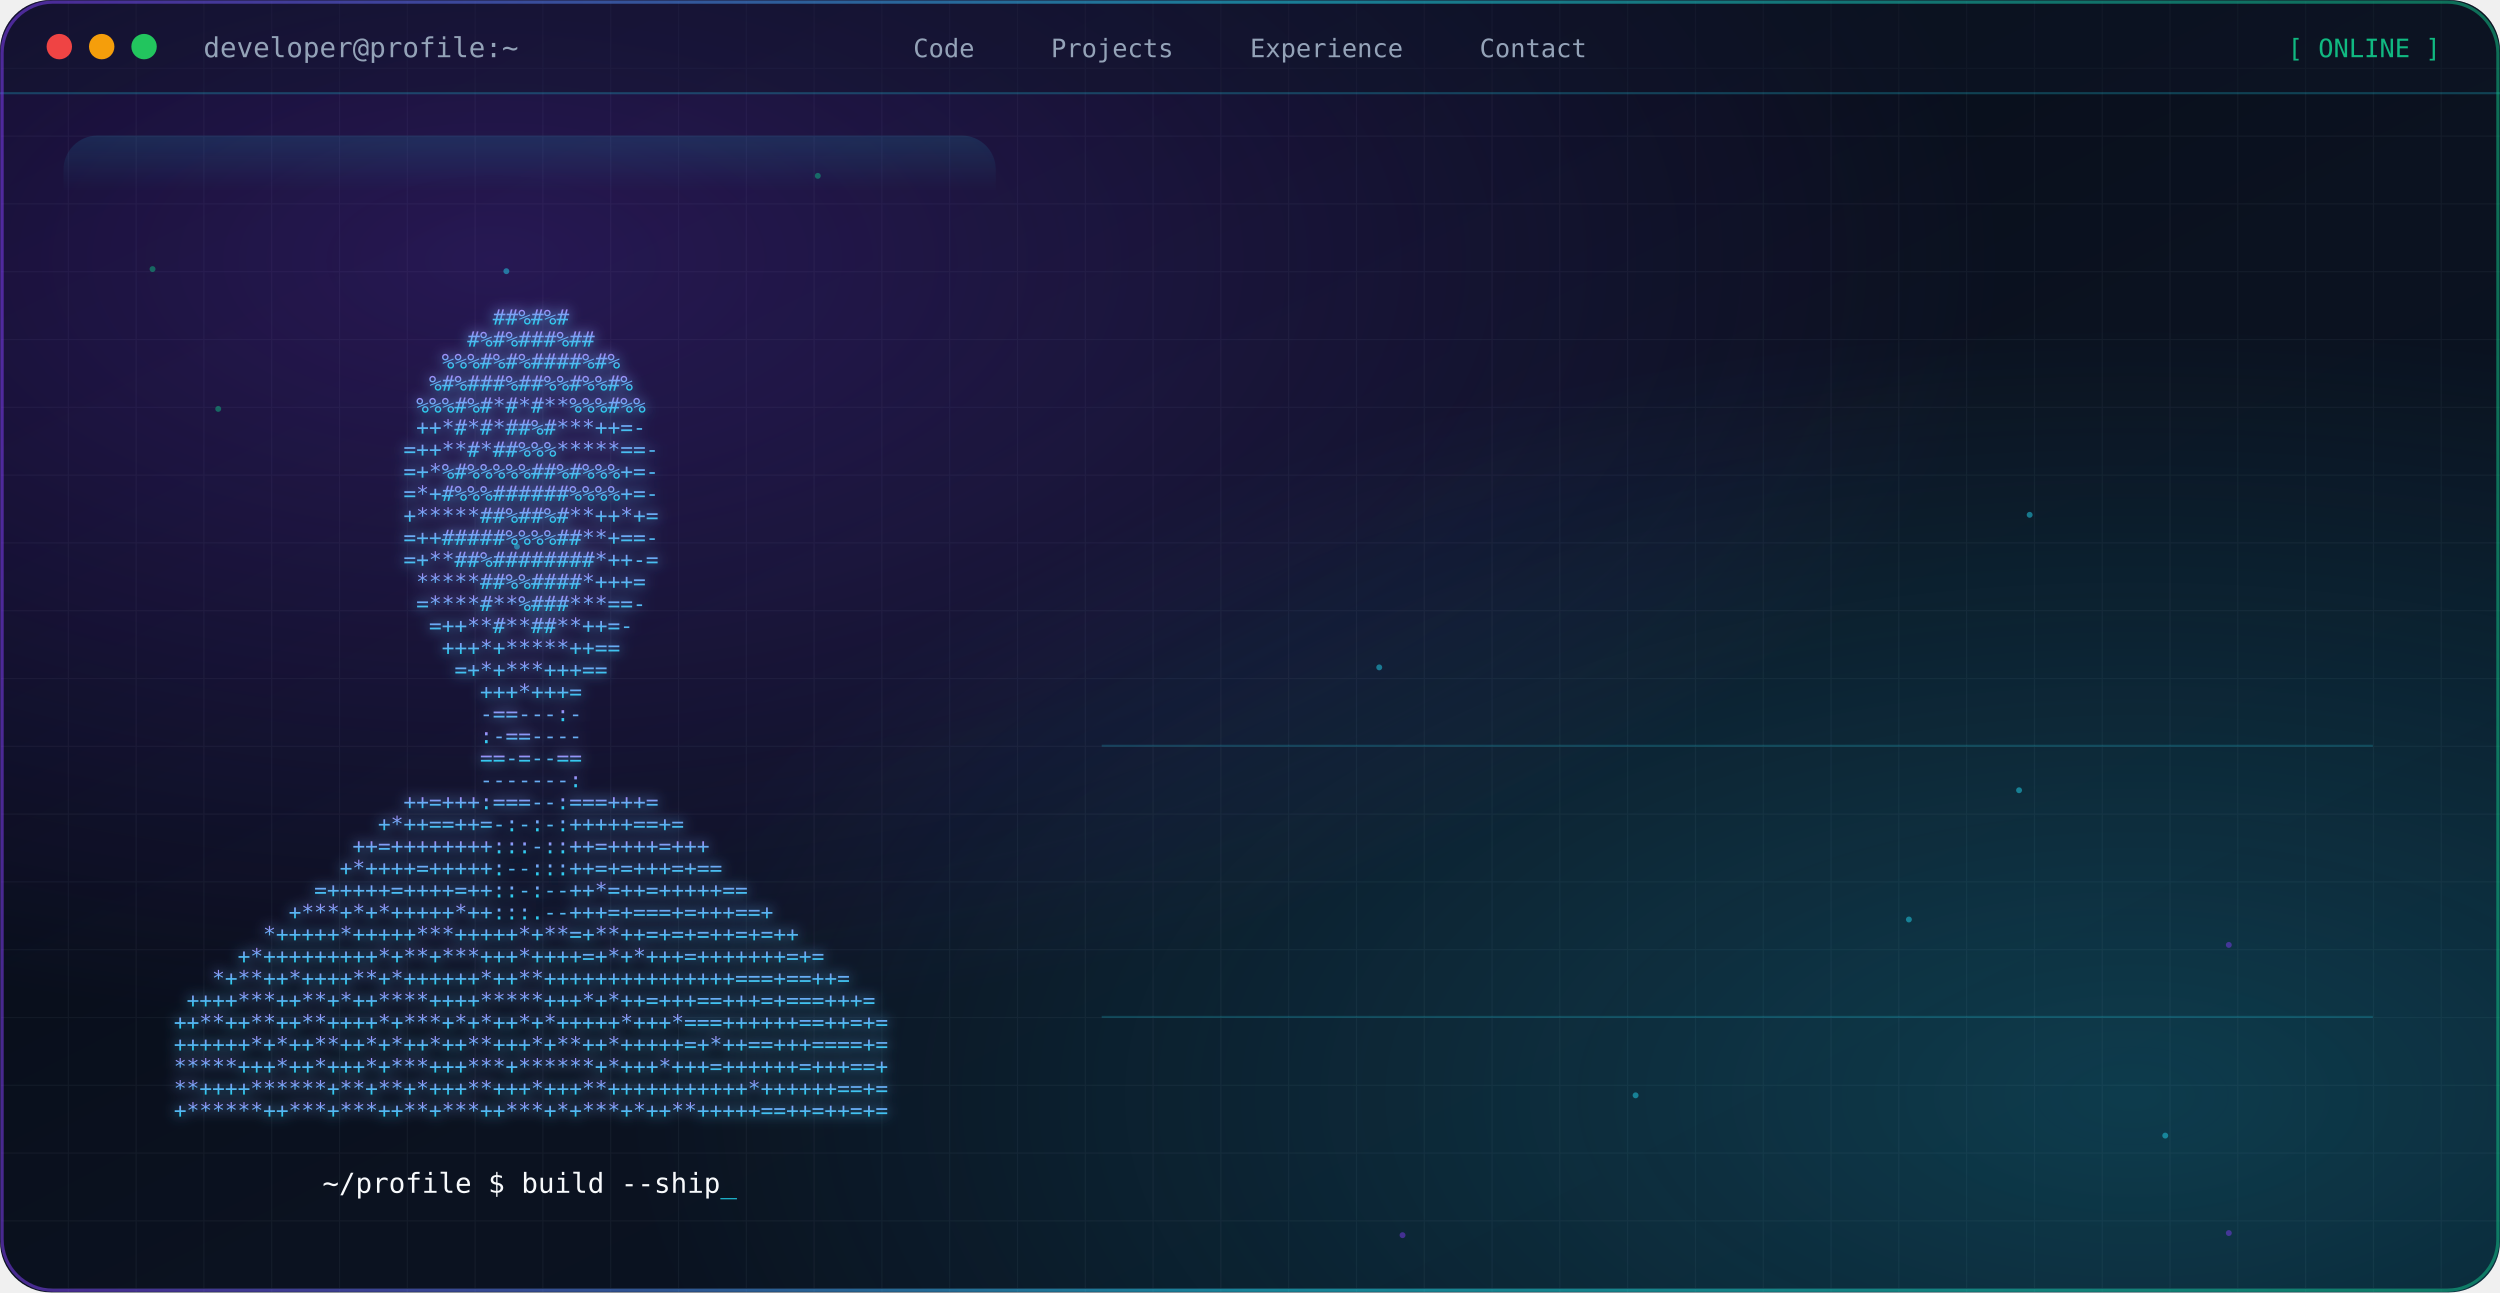
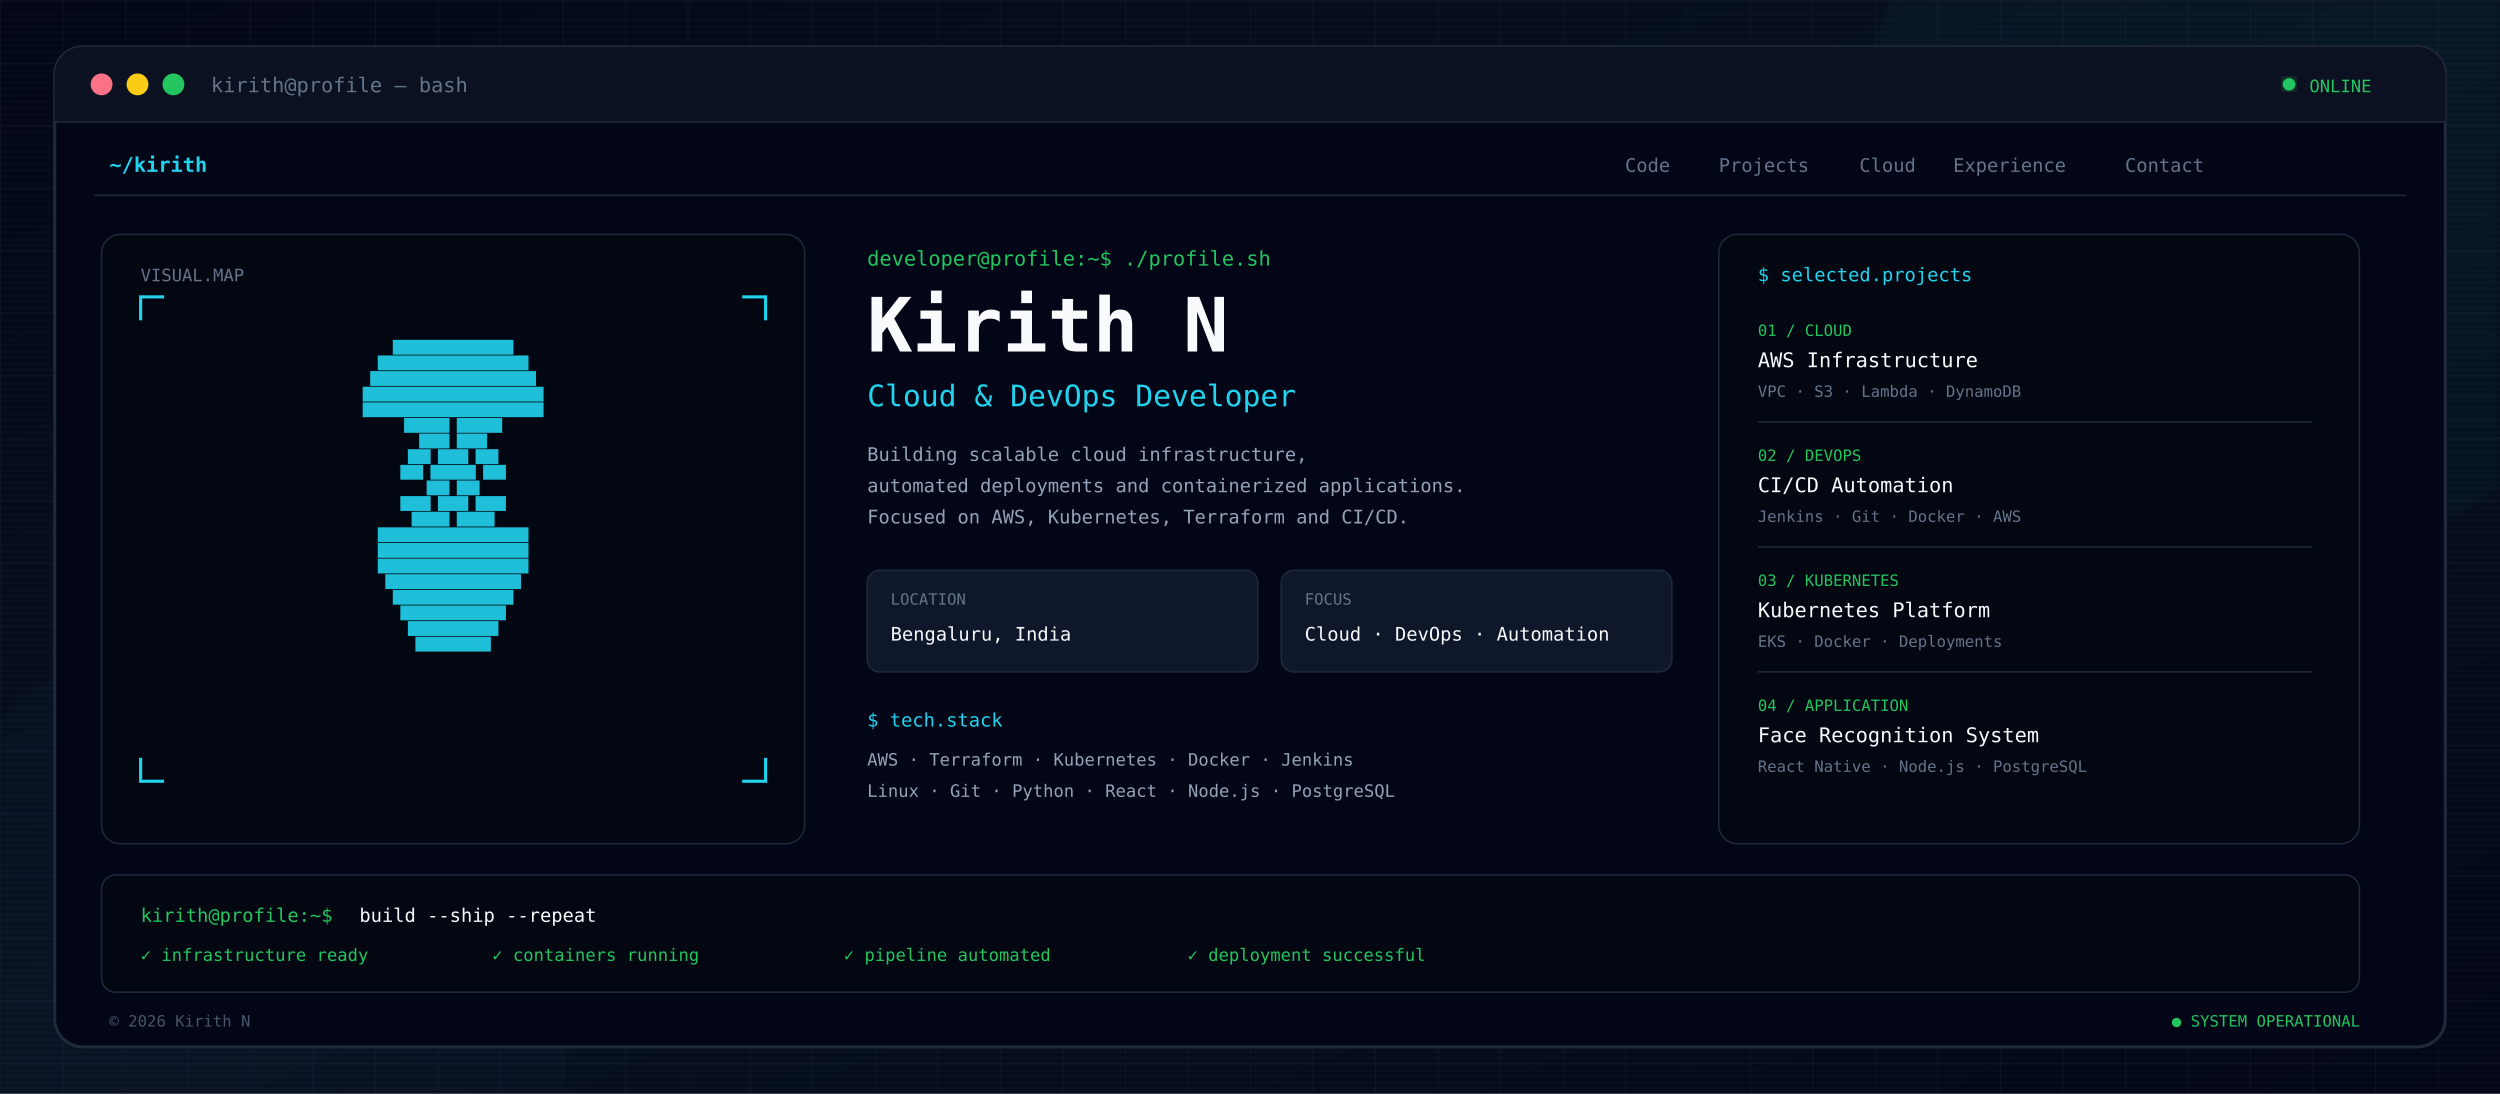
- <svg xmlns="http://www.w3.org/2000/svg" width="1180" height="610" viewBox="0 0 1180 610" role="img" aria-label="Professional developer profile banner. Placeholder identity: Your Name, Your Role. Terminal-style layout with an ASCII portrait, system information, technology stack, selected projects and links.">
-   <style>text{font-family:ui-monospace,SFMono-Regular,Menlo,Monaco,Consolas,monospace}.m{fill:#94A3B8}.t{fill:#F8FAFC}.c{fill:#22D3EE}</style>
+ <svg xmlns="http://www.w3.org/2000/svg" width="1600" height="700" viewBox="0 0 1600 700">
  <defs>
    <linearGradient id="bg" x1="0" y1="0" x2="1" y2="1">
-       <stop offset="0" stop-color="#030712" />
-       <stop offset=".55" stop-color="#0B1220" />
-       <stop offset="1" stop-color="#07111F" />
+       <stop offset="0%" stop-color="#020617" />
+       <stop offset="50%" stop-color="#07111f" />
+       <stop offset="100%" stop-color="#020617" />
    </linearGradient>
-     <radialGradient id="r1" cx=".2" cy=".2" r=".6">
-       <stop offset="0" stop-color="#7C3AED" stop-opacity=".28" />
-       <stop offset="1" stop-color="#7C3AED" stop-opacity="0" />
-       <animate attributeName="cx" values=".2;.35;.2" dur="14s" repeatCount="indefinite" />
-     </radialGradient>
-     <radialGradient id="r2" cx=".85" cy=".85" r=".6">
-       <stop offset="0" stop-color="#22D3EE" stop-opacity=".22" />
-       <stop offset="1" stop-color="#22D3EE" stop-opacity="0" />
-       <animate attributeName="cx" values=".85;.7;.85" dur="16s" repeatCount="indefinite" />
-     </radialGradient>
-     <linearGradient id="bd" x1="0" y1="0" x2="1" y2="0">
-       <stop offset="0" stop-color="#7C3AED" />
-       <stop offset=".5" stop-color="#22D3EE" />
-       <stop offset="1" stop-color="#10B981" />
-       <animate attributeName="x1" values="0;.6;0" dur="8s" repeatCount="indefinite" />
-       <animate attributeName="x2" values="1;1.6;1" dur="8s" repeatCount="indefinite" />
-     </linearGradient>
-     <linearGradient id="asc" x1="0" y1="0" x2="0" y2="1">
-       <stop offset="0" stop-color="#A78BFA" />
-       <stop offset="1" stop-color="#22D3EE" />
-     </linearGradient>
-     <linearGradient id="sc" x1="0" y1="0" x2="0" y2="1">
-       <stop offset="0" stop-color="#22D3EE" stop-opacity="0" />
-       <stop offset=".5" stop-color="#22D3EE" stop-opacity=".22" />
-       <stop offset="1" stop-color="#22D3EE" stop-opacity="0" />
-     </linearGradient>
-     <pattern id="grid" width="32" height="32" patternUnits="userSpaceOnUse">
-       <path d="M32 0H0V32" fill="none" stroke="#94A3B8" stroke-opacity=".07" />
-     </pattern>
-     <filter id="gl" x="-20%" y="-20%" width="140%" height="140%">
-       <feGaussianBlur stdDeviation="3" result="b" />
+     <filter id="glow">
+       <feGaussianBlur stdDeviation="4" result="blur" />
      <feMerge>
-         <feMergeNode in="b" />
+         <feMergeNode in="blur" />
        <feMergeNode in="SourceGraphic" />
      </feMerge>
    </filter>
-     <filter id="sh" x="-5%" y="-5%" width="110%" height="115%">
-       <feDropShadow dx="0" dy="6" stdDeviation="10" flood-color="#0F172A" flood-opacity=".10" />
+     <filter id="softGlow">
+       <feGaussianBlur stdDeviation="2" />
    </filter>
-     <clipPath id="frame">
-       <rect width="1180" height="610" rx="24" />
-     </clipPath>
-     <clipPath id="lc">
-       <rect x="30" y="64" width="440" height="516" rx="16" />
-     </clipPath>
-     <clipPath id="role">
-       <rect x="674" y="228" width="0" height="24">
-         <animate attributeName="width" calcMode="discrete" values="0;9;18;27;36;45;54;63;72;81;90;99;108;117;126;135;144;153;162;171;180;189;198;207;216;225;234" dur="2.6s" begin="1.6s" fill="freeze" />
-       </rect>
-     </clipPath>
+     <pattern id="grid" width="40" height="40" patternUnits="userSpaceOnUse">
+       <path d="M 40 0 L 0 0 0 40" fill="none" stroke="#1e293b" stroke-width="1" opacity="0.35" />
+     </pattern>
+     <pattern id="scanlines" width="4" height="4" patternUnits="userSpaceOnUse">
+       <rect width="4" height="2" fill="#ffffff" opacity="0.015" />
+     </pattern>
  </defs>
-   <g clip-path="url(#frame)">
-     <rect width="1180" height="610" fill="url(#bg)" />
-     <rect width="1180" height="610" fill="url(#grid)" />
-     <rect width="1180" height="610" fill="url(#r1)" />
-     <rect width="1180" height="610" fill="url(#r2)" />
-     <circle cx="953" cy="373" r="1.4" fill="#22D3EE" opacity=".5">
-       <animate attributeName="cy" values="373;355;373" dur="13s" repeatCount="indefinite" />
-       <animate attributeName="opacity" values=".15;.6;.15" dur="13s" repeatCount="indefinite" />
-     </circle>
-     <circle cx="651" cy="315" r="1.4" fill="#22D3EE" opacity=".5">
-       <animate attributeName="cy" values="315;297;315" dur="11s" repeatCount="indefinite" />
-       <animate attributeName="opacity" values=".15;.6;.15" dur="11s" repeatCount="indefinite" />
-     </circle>
-     <circle cx="772" cy="517" r="1.4" fill="#22D3EE" opacity=".5">
-       <animate attributeName="cy" values="517;499;517" dur="13s" repeatCount="indefinite" />
-       <animate attributeName="opacity" values=".15;.6;.15" dur="13s" repeatCount="indefinite" />
-     </circle>
-     <circle cx="386" cy="83" r="1.4" fill="#10B981" opacity=".5">
-       <animate attributeName="cy" values="83;65;83" dur="9s" repeatCount="indefinite" />
-       <animate attributeName="opacity" values=".15;.6;.15" dur="9s" repeatCount="indefinite" />
-     </circle>
-     <circle cx="1022" cy="536" r="1.4" fill="#22D3EE" opacity=".5">
-       <animate attributeName="cy" values="536;518;536" dur="9s" repeatCount="indefinite" />
-       <animate attributeName="opacity" values=".15;.6;.15" dur="9s" repeatCount="indefinite" />
-     </circle>
-     <circle cx="958" cy="243" r="1.4" fill="#22D3EE" opacity=".5">
-       <animate attributeName="cy" values="243;225;243" dur="11s" repeatCount="indefinite" />
-       <animate attributeName="opacity" values=".15;.6;.15" dur="11s" repeatCount="indefinite" />
-     </circle>
-     <circle cx="239" cy="128" r="1.4" fill="#22D3EE" opacity=".5">
-       <animate attributeName="cy" values="128;110;128" dur="9s" repeatCount="indefinite" />
-       <animate attributeName="opacity" values=".15;.6;.15" dur="9s" repeatCount="indefinite" />
-     </circle>
-     <circle cx="901" cy="434" r="1.4" fill="#22D3EE" opacity=".5">
-       <animate attributeName="cy" values="434;416;434" dur="9s" repeatCount="indefinite" />
-       <animate attributeName="opacity" values=".15;.6;.15" dur="9s" repeatCount="indefinite" />
-     </circle>
-     <circle cx="1052" cy="582" r="1.4" fill="#7C3AED" opacity=".5">
-       <animate attributeName="cy" values="582;564;582" dur="13s" repeatCount="indefinite" />
-       <animate attributeName="opacity" values=".15;.6;.15" dur="13s" repeatCount="indefinite" />
-     </circle>
-     <circle cx="103" cy="193" r="1.4" fill="#10B981" opacity=".5">
-       <animate attributeName="cy" values="193;175;193" dur="9s" repeatCount="indefinite" />
-       <animate attributeName="opacity" values=".15;.6;.15" dur="9s" repeatCount="indefinite" />
-     </circle>
-     <circle cx="662" cy="583" r="1.4" fill="#7C3AED" opacity=".5">
-       <animate attributeName="cy" values="583;565;583" dur="9s" repeatCount="indefinite" />
-       <animate attributeName="opacity" values=".15;.6;.15" dur="9s" repeatCount="indefinite" />
-     </circle>
-     <circle cx="1052" cy="446" r="1.4" fill="#7C3AED" opacity=".5">
-       <animate attributeName="cy" values="446;428;446" dur="13s" repeatCount="indefinite" />
-       <animate attributeName="opacity" values=".15;.6;.15" dur="13s" repeatCount="indefinite" />
-     </circle>
-     <circle cx="72" cy="127" r="1.4" fill="#10B981" opacity=".5">
-       <animate attributeName="cy" values="127;109;127" dur="13s" repeatCount="indefinite" />
-       <animate attributeName="opacity" values=".15;.6;.15" dur="13s" repeatCount="indefinite" />
-     </circle>
-     <circle cx="244" cy="258" r="1.4" fill="#22D3EE" opacity=".5">
-       <animate attributeName="cy" values="258;240;258" dur="9s" repeatCount="indefinite" />
-       <animate attributeName="opacity" values=".15;.6;.15" dur="9s" repeatCount="indefinite" />
-     </circle>
-     <rect width="1180" height="44" fill="#0F172A" fill-opacity=".35" />
-     <line x1="0" x2="1180" y1="44" y2="44" stroke="#22D3EE" stroke-opacity=".25" />
-     <circle cx="28" cy="22" r="6" fill="#EF4444" />
-     <circle cx="48" cy="22" r="6" fill="#F59E0B" />
-     <circle cx="68" cy="22" r="6" fill="#22C55E" />
-     <text x="96" y="27" font-size="13" class="m">developer@profile:~</text>
-     <text x="590" y="27" font-size="12" text-anchor="middle" class="m" xml:space="preserve">Code     Projects     Experience     Contact</text>
-     <text x="1152" y="27" font-size="12" text-anchor="end" fill="#10B981">[ ONLINE ]</text>
-     <g opacity="0">
-       <animate attributeName="opacity" values="0;1" dur=".6s" begin="0.1s" fill="freeze" />
-       <rect x="30" y="64" width="440" height="516" rx="16" fill="#0F172A" fill-opacity=".35" stroke="url(#bd)" stroke-opacity=".45" stroke-width="1.2" filter="none" />
-       <text x="250" y="92" font-size="12" text-anchor="middle" letter-spacing="3" class="c">VISUAL.MAP</text>
-       <line x1="60" x2="440" y1="104" y2="104" stroke="#22D3EE" stroke-opacity=".2" />
-     </g>
-     <g clip-path="url(#lc)">
-       <g filter="url(#gl)">
-         <animateTransform attributeName="transform" type="translate" values="0 0;0 -3;0 0" dur="7s" repeatCount="indefinite" additive="sum" />
-         <text x="70" y="122.0" font-size="10" fill="url(#asc)" textLength="360" lengthAdjust="spacing" xml:space="preserve">
-           <animate attributeName="opacity" values="0;1" dur=".25s" begin="0.50s" fill="freeze" />
-         </text>
-         <text x="70" y="132.4" font-size="10" fill="url(#asc)" textLength="360" lengthAdjust="spacing" xml:space="preserve">
-           <animate attributeName="opacity" values="0;1" dur=".25s" begin="0.55s" fill="freeze" />
-         </text>
-         <text x="70" y="142.8" font-size="10" fill="url(#asc)" textLength="360" lengthAdjust="spacing" xml:space="preserve">
-           <animate attributeName="opacity" values="0;1" dur=".25s" begin="0.59s" fill="freeze" />
-         </text>
-         <text x="70" y="153.2" font-size="10" fill="url(#asc)" textLength="360" lengthAdjust="spacing" xml:space="preserve">                           ##%#%#                           <animate attributeName="opacity" values="0;1" dur=".25s" begin="0.64s" fill="freeze" />
-         </text>
-         <text x="70" y="163.6" font-size="10" fill="url(#asc)" textLength="360" lengthAdjust="spacing" xml:space="preserve">                         #%#%###%##                         <animate attributeName="opacity" values="0;1" dur=".25s" begin="0.68s" fill="freeze" />
-         </text>
-         <text x="70" y="174.0" font-size="10" fill="url(#asc)" textLength="360" lengthAdjust="spacing" xml:space="preserve">                       %%%#%#%####%#%                       <animate attributeName="opacity" values="0;1" dur=".25s" begin="0.72s" fill="freeze" />
-         </text>
-         <text x="70" y="184.4" font-size="10" fill="url(#asc)" textLength="360" lengthAdjust="spacing" xml:space="preserve">                      %#%###%##%%#%%#%                      <animate attributeName="opacity" values="0;1" dur=".25s" begin="0.77s" fill="freeze" />
-         </text>
-         <text x="70" y="194.8" font-size="10" fill="url(#asc)" textLength="360" lengthAdjust="spacing" xml:space="preserve">                     %%%#%#*#*#**%%%#%%                     <animate attributeName="opacity" values="0;1" dur=".25s" begin="0.81s" fill="freeze" />
-         </text>
-         <text x="70" y="205.2" font-size="10" fill="url(#asc)" textLength="360" lengthAdjust="spacing" xml:space="preserve">                     ++*#*#*##%#***++=-                     <animate attributeName="opacity" values="0;1" dur=".25s" begin="0.86s" fill="freeze" />
-         </text>
-         <text x="70" y="215.6" font-size="10" fill="url(#asc)" textLength="360" lengthAdjust="spacing" xml:space="preserve">                    =++**#*##%%%*****==-                    <animate attributeName="opacity" values="0;1" dur=".25s" begin="0.91s" fill="freeze" />
-         </text>
-         <text x="70" y="226.0" font-size="10" fill="url(#asc)" textLength="360" lengthAdjust="spacing" xml:space="preserve">                    =+*%#%%%%%##%#%%%+=-                    <animate attributeName="opacity" values="0;1" dur=".25s" begin="0.95s" fill="freeze" />
-         </text>
-         <text x="70" y="236.4" font-size="10" fill="url(#asc)" textLength="360" lengthAdjust="spacing" xml:space="preserve">                    =*+#%%%######%%%%+=-                    <animate attributeName="opacity" values="0;1" dur=".25s" begin="0.99s" fill="freeze" />
-         </text>
-         <text x="70" y="246.8" font-size="10" fill="url(#asc)" textLength="360" lengthAdjust="spacing" xml:space="preserve">                    +*****##%##%#**++*+=                    <animate attributeName="opacity" values="0;1" dur=".25s" begin="1.04s" fill="freeze" />
-         </text>
-         <text x="70" y="257.2" font-size="10" fill="url(#asc)" textLength="360" lengthAdjust="spacing" xml:space="preserve">                    =++#####%%%%##**+==-                    <animate attributeName="opacity" values="0;1" dur=".25s" begin="1.08s" fill="freeze" />
-         </text>
-         <text x="70" y="267.6" font-size="10" fill="url(#asc)" textLength="360" lengthAdjust="spacing" xml:space="preserve">                    =+**##%########*++-=                    <animate attributeName="opacity" values="0;1" dur=".25s" begin="1.13s" fill="freeze" />
-         </text>
-         <text x="70" y="278.0" font-size="10" fill="url(#asc)" textLength="360" lengthAdjust="spacing" xml:space="preserve">                     *****##%%####*+++=                     <animate attributeName="opacity" values="0;1" dur=".25s" begin="1.17s" fill="freeze" />
-         </text>
-         <text x="70" y="288.4" font-size="10" fill="url(#asc)" textLength="360" lengthAdjust="spacing" xml:space="preserve">                     =****#**%###***==-                     <animate attributeName="opacity" values="0;1" dur=".25s" begin="1.22s" fill="freeze" />
-         </text>
-         <text x="70" y="298.8" font-size="10" fill="url(#asc)" textLength="360" lengthAdjust="spacing" xml:space="preserve">                      =++**#**##**++=-                      <animate attributeName="opacity" values="0;1" dur=".25s" begin="1.27s" fill="freeze" />
-         </text>
-         <text x="70" y="309.2" font-size="10" fill="url(#asc)" textLength="360" lengthAdjust="spacing" xml:space="preserve">                       +++*+*****++==                       <animate attributeName="opacity" values="0;1" dur=".25s" begin="1.31s" fill="freeze" />
-         </text>
-         <text x="70" y="319.6" font-size="10" fill="url(#asc)" textLength="360" lengthAdjust="spacing" xml:space="preserve">                        =+*+***+++==                        <animate attributeName="opacity" values="0;1" dur=".25s" begin="1.35s" fill="freeze" />
-         </text>
-         <text x="70" y="330.0" font-size="10" fill="url(#asc)" textLength="360" lengthAdjust="spacing" xml:space="preserve">                          +++*+++=                          <animate attributeName="opacity" values="0;1" dur=".25s" begin="1.40s" fill="freeze" />
-         </text>
-         <text x="70" y="340.4" font-size="10" fill="url(#asc)" textLength="360" lengthAdjust="spacing" xml:space="preserve">                          -==---:-                          <animate attributeName="opacity" values="0;1" dur=".25s" begin="1.44s" fill="freeze" />
-         </text>
-         <text x="70" y="350.8" font-size="10" fill="url(#asc)" textLength="360" lengthAdjust="spacing" xml:space="preserve">                          :-==----                          <animate attributeName="opacity" values="0;1" dur=".25s" begin="1.49s" fill="freeze" />
-         </text>
-         <text x="70" y="361.2" font-size="10" fill="url(#asc)" textLength="360" lengthAdjust="spacing" xml:space="preserve">                          ==-=--==                          <animate attributeName="opacity" values="0;1" dur=".25s" begin="1.53s" fill="freeze" />
-         </text>
-         <text x="70" y="371.6" font-size="10" fill="url(#asc)" textLength="360" lengthAdjust="spacing" xml:space="preserve">                          -------:                          <animate attributeName="opacity" values="0;1" dur=".25s" begin="1.58s" fill="freeze" />
-         </text>
-         <text x="70" y="382.0" font-size="10" fill="url(#asc)" textLength="360" lengthAdjust="spacing" xml:space="preserve">                    ++=+++:===--:===+++=                    <animate attributeName="opacity" values="0;1" dur=".25s" begin="1.62s" fill="freeze" />
-         </text>
-         <text x="70" y="392.4" font-size="10" fill="url(#asc)" textLength="360" lengthAdjust="spacing" xml:space="preserve">                  +*++==++=-:-:-:+++++==+=                  <animate attributeName="opacity" values="0;1" dur=".25s" begin="1.67s" fill="freeze" />
-         </text>
-         <text x="70" y="402.8" font-size="10" fill="url(#asc)" textLength="360" lengthAdjust="spacing" xml:space="preserve">                ++=++++++++:::-::++=++++=+++                <animate attributeName="opacity" values="0;1" dur=".25s" begin="1.71s" fill="freeze" />
-         </text>
-         <text x="70" y="413.2" font-size="10" fill="url(#asc)" textLength="360" lengthAdjust="spacing" xml:space="preserve">               +*++++=+++++:--:::++=+=+++=+==               <animate attributeName="opacity" values="0;1" dur=".25s" begin="1.76s" fill="freeze" />
-         </text>
-         <text x="70" y="423.6" font-size="10" fill="url(#asc)" textLength="360" lengthAdjust="spacing" xml:space="preserve">             =+++++=++++=++::-:--++*=++=+++++==             <animate attributeName="opacity" values="0;1" dur=".25s" begin="1.80s" fill="freeze" />
-         </text>
-         <text x="70" y="434.0" font-size="10" fill="url(#asc)" textLength="360" lengthAdjust="spacing" xml:space="preserve">           +***+*+*+++++*++:::.--+++=+===+=+++==+           <animate attributeName="opacity" values="0;1" dur=".25s" begin="1.85s" fill="freeze" />
-         </text>
-         <text x="70" y="444.4" font-size="10" fill="url(#asc)" textLength="360" lengthAdjust="spacing" xml:space="preserve">         *+++++*+++++***+++++*+**=+**++=+=+=++=+=++         <animate attributeName="opacity" values="0;1" dur=".25s" begin="1.90s" fill="freeze" />
-         </text>
-         <text x="70" y="454.8" font-size="10" fill="url(#asc)" textLength="360" lengthAdjust="spacing" xml:space="preserve">       +*+++++++++*+**+***+++*++++=+*+*+++=+++++++=+=       <animate attributeName="opacity" values="0;1" dur=".25s" begin="1.94s" fill="freeze" />
-         </text>
-         <text x="70" y="465.2" font-size="10" fill="url(#asc)" textLength="360" lengthAdjust="spacing" xml:space="preserve">     *+**++*++++**+*++++++*++**+++++++++++++++===+==++=     <animate attributeName="opacity" values="0;1" dur=".25s" begin="1.98s" fill="freeze" />
-         </text>
-         <text x="70" y="475.6" font-size="10" fill="url(#asc)" textLength="360" lengthAdjust="spacing" xml:space="preserve">   ++++***++**+*++****++++*****+++*+*++=+++==+++=+===+++=   <animate attributeName="opacity" values="0;1" dur=".25s" begin="2.03s" fill="freeze" />
-         </text>
-         <text x="70" y="486.0" font-size="10" fill="url(#asc)" textLength="360" lengthAdjust="spacing" xml:space="preserve">  ++**++**++**++++*+***+*+*++*+*+++++*+++*===++++++==++=+=  <animate attributeName="opacity" values="0;1" dur=".25s" begin="2.08s" fill="freeze" />
-         </text>
-         <text x="70" y="496.4" font-size="10" fill="url(#asc)" textLength="360" lengthAdjust="spacing" xml:space="preserve">  ++++++*+*++**++*+*++*++**+++*+**++*+++++=+*++==+++====+=  <animate attributeName="opacity" values="0;1" dur=".25s" begin="2.12s" fill="freeze" />
-         </text>
-         <text x="70" y="506.8" font-size="10" fill="url(#asc)" textLength="360" lengthAdjust="spacing" xml:space="preserve">  *****+++*++*+++*+***+++***+******+*+++*+++=++++++=+++==+  <animate attributeName="opacity" values="0;1" dur=".25s" begin="2.17s" fill="freeze" />
-         </text>
-         <text x="70" y="517.2" font-size="10" fill="url(#asc)" textLength="360" lengthAdjust="spacing" xml:space="preserve">  **++++******+**+**+*+++**+++*+++**+++++++++++*++++++==+=  <animate attributeName="opacity" values="0;1" dur=".25s" begin="2.21s" fill="freeze" />
-         </text>
-         <text x="70" y="527.6" font-size="10" fill="url(#asc)" textLength="360" lengthAdjust="spacing" xml:space="preserve">  +******++***+***++**+***++***+*+***+*++**+++++==++=++=+=  <animate attributeName="opacity" values="0;1" dur=".25s" begin="2.25s" fill="freeze" />
-         </text>
-       </g>
-       <rect x="30" y="0" width="440" height="90" fill="url(#sc)">
-         <animate attributeName="y" values="70;520;70" dur="6s" repeatCount="indefinite" />
-       </rect>
-     </g>
-     <text x="250" y="563" font-size="13" text-anchor="middle" class="t">~/profile $ build --ship<tspan fill="#22D3EE"> _<animate attributeName="opacity" values="1;0;1" dur="1s" repeatCount="indefinite" />
-       </tspan>
-     </text>
-     <g opacity="0">
-       <animate attributeName="opacity" values="0;1" dur=".6s" begin="0.3s" fill="freeze" />
-       <rect x="490" y="64" width="660" height="516" rx="16" fill="#0F172A" fill-opacity=".35" stroke="url(#bd)" stroke-opacity=".45" stroke-width="1.2" filter="none" />
-       <text x="820" y="92" font-size="12" text-anchor="middle" letter-spacing="3" class="c">SYSTEM.INFO</text>
-       <text x="520" y="126" font-size="13" class="m">developer@profile:~$ <tspan class="t">./profile.sh</tspan>
-       </text>
-       <line x1="520" x2="1120" y1="140" y2="140" stroke="#22D3EE" stroke-opacity=".2" />
-     </g>
-     <g opacity="0">
-       <animate attributeName="opacity" values="0;1" dur=".5s" begin="1.0s" fill="freeze" />
-       <text x="650" y="190" font-size="13" text-anchor="end" letter-spacing="1" class="c">NAME</text>
-       <text x="674" y="190" font-size="26" font-weight="700" class="t">Kirith N</text>
-     </g>
-     <g opacity="0">
-       <animate attributeName="opacity" values="0;1" dur=".5s" begin="1.25s" fill="freeze" />
-       <text x="650" y="230" font-size="13" text-anchor="end" letter-spacing="1" class="c">ROLE</text>
-       <text x="674" y="230" font-size="15" class="t" textLength="234" lengthAdjust="spacing" clip-path="url(#role)" fill="#A78BFA" style="fill:#C4B5FD">Your Role · Your Specialty</text>
-       <rect x="674" y="216" width="8" height="18" fill="#22D3EE">
-         <animate attributeName="x" calcMode="discrete" values="674;683;692;701;710;719;728;737;746;755;764;773;782;791;800;809;818;827;836;845;854;863;872;881;890;899;908" dur="2.6s" begin="1.6s" fill="freeze" />
-         <animate attributeName="opacity" values="1;0;1" dur="1s" repeatCount="indefinite" />
-       </rect>
-     </g>
-     <g opacity="0">
-       <animate attributeName="opacity" values="0;1" dur=".5s" begin="1.5s" fill="freeze" />
-       <text x="650" y="264" font-size="13" text-anchor="end" letter-spacing="1" class="c">LOCATION</text>
-       <text x="674" y="264" font-size="15" font-weight="400" class="t">City, Country</text>
-     </g>
-     <g opacity="0">
-       <animate attributeName="opacity" values="0;1" dur=".5s" begin="1.75s" fill="freeze" />
-       <text x="650" y="298" font-size="13" text-anchor="end" letter-spacing="1" class="c">FOCUS</text>
-       <text x="674" y="298" font-size="15" font-weight="400" class="t">Your core focus areas</text>
-     </g>
-     <g opacity="0">
-       <animate attributeName="opacity" values="0;1" dur=".5s" begin="2.0s" fill="freeze" />
-       <text x="650" y="332" font-size="13" text-anchor="end" letter-spacing="1" class="c">BUILDING</text>
-       <text x="674" y="332" font-size="15" font-weight="400" class="t">What you are building now</text>
-     </g>
-     <line x1="520" x2="1120" y1="352" y2="352" stroke="#22D3EE" stroke-opacity=".2" />
-     <g opacity="0">
-       <animate attributeName="opacity" values="0;1" dur=".6s" begin="2.4s" fill="freeze" />
-       <text x="820" y="378" font-size="12" text-anchor="middle" letter-spacing="3" class="m">STACK</text>
-       <g>
-         <animateTransform attributeName="transform" type="translate" values="0 0;0 -2;0 0" dur="5s" repeatCount="indefinite" />
-         <rect x="522" y="392" width="140" height="30" rx="15" fill="#0B1220" fill-opacity=".55" stroke="#22D3EE" stroke-opacity=".4" />
-         <circle cx="538" cy="407" r="3.5" fill="#10B981" />
-         <text x="552" y="411.5" font-size="12.5" class="t">Language</text>
-       </g>
-       <g>
-         <animateTransform attributeName="transform" type="translate" values="0 0;0 -2;0 0" dur="6s" repeatCount="indefinite" />
-         <rect x="674" y="392" width="140" height="30" rx="15" fill="#0B1220" fill-opacity=".55" stroke="#22D3EE" stroke-opacity=".4" />
-         <circle cx="690" cy="407" r="3.5" fill="#10B981" />
-         <text x="704" y="411.5" font-size="12.5" class="t">Framework</text>
-       </g>
-       <g>
-         <animateTransform attributeName="transform" type="translate" values="0 0;0 -2;0 0" dur="7s" repeatCount="indefinite" />
-         <rect x="826" y="392" width="140" height="30" rx="15" fill="#0B1220" fill-opacity=".55" stroke="#22D3EE" stroke-opacity=".4" />
-         <circle cx="842" cy="407" r="3.5" fill="#10B981" />
-         <text x="856" y="411.5" font-size="12.5" class="t">Database</text>
-       </g>
-       <g>
-         <animateTransform attributeName="transform" type="translate" values="0 0;0 -2;0 0" dur="5s" repeatCount="indefinite" />
-         <rect x="978" y="392" width="140" height="30" rx="15" fill="#0B1220" fill-opacity=".55" stroke="#22D3EE" stroke-opacity=".4" />
-         <circle cx="994" cy="407" r="3.5" fill="#10B981" />
-         <text x="1008" y="411.5" font-size="12.5" class="t">Cloud</text>
-       </g>
-       <g>
-         <animateTransform attributeName="transform" type="translate" values="0 0;0 -2;0 0" dur="6s" repeatCount="indefinite" />
-         <rect x="522" y="432" width="140" height="30" rx="15" fill="#0B1220" fill-opacity=".55" stroke="#22D3EE" stroke-opacity=".4" />
-         <circle cx="538" cy="447" r="3.5" fill="#10B981" />
-         <text x="552" y="451.5" font-size="12.5" class="t">Testing</text>
-       </g>
-       <g>
-         <animateTransform attributeName="transform" type="translate" values="0 0;0 -2;0 0" dur="7s" repeatCount="indefinite" />
-         <rect x="674" y="432" width="140" height="30" rx="15" fill="#0B1220" fill-opacity=".55" stroke="#22D3EE" stroke-opacity=".4" />
-         <circle cx="690" cy="447" r="3.5" fill="#10B981" />
-         <text x="704" y="451.5" font-size="12.5" class="t">CI/CD</text>
-       </g>
-       <g>
-         <animateTransform attributeName="transform" type="translate" values="0 0;0 -2;0 0" dur="5s" repeatCount="indefinite" />
-         <rect x="826" y="432" width="140" height="30" rx="15" fill="#0B1220" fill-opacity=".55" stroke="#22D3EE" stroke-opacity=".4" />
-         <circle cx="842" cy="447" r="3.5" fill="#10B981" />
-         <text x="856" y="451.5" font-size="12.5" class="t">AI / ML</text>
-       </g>
-       <g>
-         <animateTransform attributeName="transform" type="translate" values="0 0;0 -2;0 0" dur="6s" repeatCount="indefinite" />
-         <rect x="978" y="432" width="140" height="30" rx="15" fill="#0B1220" fill-opacity=".55" stroke="#22D3EE" stroke-opacity=".4" />
-         <circle cx="994" cy="447" r="3.5" fill="#10B981" />
-         <text x="1008" y="451.5" font-size="12.5" class="t">Tooling</text>
-       </g>
-     </g>
-     <line x1="520" x2="1120" y1="480" y2="480" stroke="#22D3EE" stroke-opacity=".2" />
-     <g opacity="0">
-       <animate attributeName="opacity" values="0;1" dur=".6s" begin="2.9s" fill="freeze" />
-       <text x="820" y="504" font-size="12" text-anchor="middle" letter-spacing="3" class="m">PROJECTS</text>
-       <text x="650" y="528" font-size="13.5" text-anchor="end" class="t" font-weight="700">Project One</text>
-       <text x="674" y="528" font-size="13.5" class="m">one-line description</text>
-       <text x="650" y="550" font-size="13.5" text-anchor="end" class="t" font-weight="700">Project Two</text>
-       <text x="674" y="550" font-size="13.5" class="m">one-line description</text>
-     </g>
-     <g opacity="0">
-       <animate attributeName="opacity" values="0;1" dur=".6s" begin="3.3s" fill="freeze" />
-       <text x="820" y="572" font-size="12.5" text-anchor="middle" class="c" xml:space="preserve">GitHub      LinkedIn      Portfolio</text>
-     </g>
-     <rect x="1" y="1" width="1178" height="608" rx="24" fill="none" stroke="url(#bd)" stroke-opacity=".55" stroke-width="1.5" />
+   <rect width="1600" height="700" fill="url(#bg)" />
+   <rect width="1600" height="700" fill="url(#grid)" />
+   <rect width="1600" height="700" fill="url(#scanlines)" />
+   <circle cx="1450" cy="100" r="260" fill="#22d3ee" opacity="0.035" filter="url(#softGlow)" />
+   <circle cx="150" cy="620" r="220" fill="#3b82f6" opacity="0.025" filter="url(#softGlow)" />
+   <rect x="35" y="30" width="1530" height="640" rx="18" fill="#020617" stroke="#1e293b" stroke-width="2" />
+   <rect x="35" y="30" width="1530" height="48" rx="18" fill="#0b1120" />
+   <rect x="35" y="60" width="1530" height="18" fill="#0b1120" />
+   <line x1="35" y1="78" x2="1565" y2="78" stroke="#1e293b" />
+   <circle cx="65" cy="54" r="7" fill="#fb7185" />
+   <circle cx="88" cy="54" r="7" fill="#facc15" />
+   <circle cx="111" cy="54" r="7" fill="#22c55e" />
+   <text x="135" y="59" fill="#64748b" font-family="ui-monospace,SFMono-Regular,Menlo,Monaco,Consolas,monospace" font-size="13">
+     kirith@profile — bash
+   </text>
+   <circle cx="1465" cy="54" r="4" fill="#22c55e" filter="url(#glow)" />
+   <text x="1478" y="59" fill="#22c55e" font-family="ui-monospace,SFMono-Regular,Menlo,Monaco,Consolas,monospace" font-size="11">
+     ONLINE
+   </text>
+   <text x="70" y="110" fill="#22d3ee" font-family="ui-monospace,SFMono-Regular,Menlo,Monaco,Consolas,monospace" font-size="13" font-weight="bold">
+     ~/kirith
+   </text>
+   <text x="1040" y="110" fill="#64748b" font-family="ui-monospace,SFMono-Regular,Menlo,Monaco,Consolas,monospace" font-size="12">
+     Code
+   </text>
+   <text x="1100" y="110" fill="#64748b" font-family="ui-monospace,SFMono-Regular,Menlo,Monaco,Consolas,monospace" font-size="12">
+     Projects
+   </text>
+   <text x="1190" y="110" fill="#64748b" font-family="ui-monospace,SFMono-Regular,Menlo,Monaco,Consolas,monospace" font-size="12">
+     Cloud
+   </text>
+   <text x="1250" y="110" fill="#64748b" font-family="ui-monospace,SFMono-Regular,Menlo,Monaco,Consolas,monospace" font-size="12">
+     Experience
+   </text>
+   <text x="1360" y="110" fill="#64748b" font-family="ui-monospace,SFMono-Regular,Menlo,Monaco,Consolas,monospace" font-size="12">
+     Contact
+   </text>
+   <line x1="60" y1="125" x2="1540" y2="125" stroke="#1e293b" />
+   <rect x="65" y="150" width="450" height="390" rx="12" fill="#030712" stroke="#1e293b" />
+   <text x="90" y="180" fill="#64748b" font-family="ui-monospace,SFMono-Regular,Menlo,Monaco,Consolas,monospace" font-size="11">
+     VISUAL.MAP
+   </text>
+   <g fill="#22d3ee" font-family="ui-monospace,SFMono-Regular,Menlo,Monaco,Consolas,monospace" font-size="8" text-anchor="middle" opacity="0.9">
+     <text x="290" y="225">████████████████</text>
+     <text x="290" y="235">████████████████████</text>
+     <text x="290" y="245">██████████████████████</text>
+     <text x="290" y="255">████████████████████████</text>
+     <text x="290" y="265">████████████████████████</text>
+     <text x="290" y="275">██████        ██████</text>
+     <text x="290" y="285">████            ████</text>
+     <text x="290" y="295">███     ████     ███</text>
+     <text x="290" y="305">███    ██████    ███</text>
+     <text x="290" y="315">███              ███</text>
+     <text x="290" y="325">████     ████    ████</text>
+     <text x="290" y="335">█████           █████</text>
+     <text x="290" y="345">████████████████████</text>
+     <text x="290" y="355">████████████████████</text>
+     <text x="290" y="365">████████████████████</text>
+     <text x="290" y="375">  ██████████████████</text>
+     <text x="290" y="385">   ████████████████</text>
+     <text x="290" y="395">    ██████████████</text>
+     <text x="290" y="405">     ████████████</text>
+     <text x="290" y="415">      ██████████</text>
  </g>
+   <path d="M90 205            L90 190            L105 190" fill="none" stroke="#22d3ee" stroke-width="2" />
+   <path d="M490 205            L490 190            L475 190" fill="none" stroke="#22d3ee" stroke-width="2" />
+   <path d="M90 485            L90 500            L105 500" fill="none" stroke="#22d3ee" stroke-width="2" />
+   <path d="M490 485            L490 500            L475 500" fill="none" stroke="#22d3ee" stroke-width="2" />
+   <text x="555" y="170" fill="#22c55e" font-family="ui-monospace,SFMono-Regular,Menlo,Monaco,Consolas,monospace" font-size="13">
+     developer@profile:~$ ./profile.sh
+   </text>
+   <text x="555" y="225" fill="#f8fafc" font-family="ui-monospace,SFMono-Regular,Menlo,Monaco,Consolas,monospace" font-size="48" font-weight="bold">
+     Kirith N
+   </text>
+   <text x="555" y="260" fill="#22d3ee" font-family="ui-monospace,SFMono-Regular,Menlo,Monaco,Consolas,monospace" font-size="19">
+     Cloud &amp; DevOps Developer
+   </text>
+   <text x="555" y="295" fill="#94a3b8" font-family="ui-monospace,SFMono-Regular,Menlo,Monaco,Consolas,monospace" font-size="12">
+     Building scalable cloud infrastructure,
+   </text>
+   <text x="555" y="315" fill="#94a3b8" font-family="ui-monospace,SFMono-Regular,Menlo,Monaco,Consolas,monospace" font-size="12">
+     automated deployments and containerized applications.
+   </text>
+   <text x="555" y="335" fill="#94a3b8" font-family="ui-monospace,SFMono-Regular,Menlo,Monaco,Consolas,monospace" font-size="12">
+     Focused on AWS, Kubernetes, Terraform and CI/CD.
+   </text>
+   <rect x="555" y="365" width="250" height="65" rx="8" fill="#0f172a" stroke="#1e293b" />
+   <text x="570" y="387" fill="#64748b" font-family="ui-monospace,SFMono-Regular,Menlo,Monaco,Consolas,monospace" font-size="10">
+     LOCATION
+   </text>
+   <text x="570" y="410" fill="#f8fafc" font-family="ui-monospace,SFMono-Regular,Menlo,Monaco,Consolas,monospace" font-size="12">
+     Bengaluru, India
+   </text>
+   <rect x="820" y="365" width="250" height="65" rx="8" fill="#0f172a" stroke="#1e293b" />
+   <text x="835" y="387" fill="#64748b" font-family="ui-monospace,SFMono-Regular,Menlo,Monaco,Consolas,monospace" font-size="10">
+     FOCUS
+   </text>
+   <text x="835" y="410" fill="#f8fafc" font-family="ui-monospace,SFMono-Regular,Menlo,Monaco,Consolas,monospace" font-size="12">
+     Cloud · DevOps · Automation
+   </text>
+   <text x="555" y="465" fill="#22d3ee" font-family="ui-monospace,SFMono-Regular,Menlo,Monaco,Consolas,monospace" font-size="12">
+     $ tech.stack
+   </text>
+   <text x="555" y="490" fill="#94a3b8" font-family="ui-monospace,SFMono-Regular,Menlo,Monaco,Consolas,monospace" font-size="11">
+     AWS · Terraform · Kubernetes · Docker · Jenkins
+   </text>
+   <text x="555" y="510" fill="#94a3b8" font-family="ui-monospace,SFMono-Regular,Menlo,Monaco,Consolas,monospace" font-size="11">
+     Linux · Git · Python · React · Node.js · PostgreSQL
+   </text>
+   <rect x="1100" y="150" width="410" height="390" rx="12" fill="#030712" stroke="#1e293b" />
+   <text x="1125" y="180" fill="#22d3ee" font-family="ui-monospace,SFMono-Regular,Menlo,Monaco,Consolas,monospace" font-size="12">
+     $ selected.projects
+   </text>
+   <text x="1125" y="215" fill="#22c55e" font-family="ui-monospace,SFMono-Regular,Menlo,Monaco,Consolas,monospace" font-size="10">
+     01 / CLOUD
+   </text>
+   <text x="1125" y="235" fill="#f8fafc" font-family="ui-monospace,SFMono-Regular,Menlo,Monaco,Consolas,monospace" font-size="13">
+     AWS Infrastructure
+   </text>
+   <text x="1125" y="254" fill="#64748b" font-family="ui-monospace,SFMono-Regular,Menlo,Monaco,Consolas,monospace" font-size="10">
+     VPC · S3 · Lambda · DynamoDB
+   </text>
+   <line x1="1125" y1="270" x2="1480" y2="270" stroke="#1e293b" />
+   <text x="1125" y="295" fill="#22c55e" font-family="ui-monospace,SFMono-Regular,Menlo,Monaco,Consolas,monospace" font-size="10">
+     02 / DEVOPS
+   </text>
+   <text x="1125" y="315" fill="#f8fafc" font-family="ui-monospace,SFMono-Regular,Menlo,Monaco,Consolas,monospace" font-size="13">
+     CI/CD Automation
+   </text>
+   <text x="1125" y="334" fill="#64748b" font-family="ui-monospace,SFMono-Regular,Menlo,Monaco,Consolas,monospace" font-size="10">
+     Jenkins · Git · Docker · AWS
+   </text>
+   <line x1="1125" y1="350" x2="1480" y2="350" stroke="#1e293b" />
+   <text x="1125" y="375" fill="#22c55e" font-family="ui-monospace,SFMono-Regular,Menlo,Monaco,Consolas,monospace" font-size="10">
+     03 / KUBERNETES
+   </text>
+   <text x="1125" y="395" fill="#f8fafc" font-family="ui-monospace,SFMono-Regular,Menlo,Monaco,Consolas,monospace" font-size="13">
+     Kubernetes Platform
+   </text>
+   <text x="1125" y="414" fill="#64748b" font-family="ui-monospace,SFMono-Regular,Menlo,Monaco,Consolas,monospace" font-size="10">
+     EKS · Docker · Deployments
+   </text>
+   <line x1="1125" y1="430" x2="1480" y2="430" stroke="#1e293b" />
+   <text x="1125" y="455" fill="#22c55e" font-family="ui-monospace,SFMono-Regular,Menlo,Monaco,Consolas,monospace" font-size="10">
+     04 / APPLICATION
+   </text>
+   <text x="1125" y="475" fill="#f8fafc" font-family="ui-monospace,SFMono-Regular,Menlo,Monaco,Consolas,monospace" font-size="13">
+     Face Recognition System
+   </text>
+   <text x="1125" y="494" fill="#64748b" font-family="ui-monospace,SFMono-Regular,Menlo,Monaco,Consolas,monospace" font-size="10">
+     React Native · Node.js · PostgreSQL
+   </text>
+   <rect x="65" y="560" width="1445" height="75" rx="9" fill="#030712" stroke="#1e293b" />
+   <text x="90" y="590" fill="#22c55e" font-family="ui-monospace,SFMono-Regular,Menlo,Monaco,Consolas,monospace" font-size="12">
+     kirith@profile:~$
+   </text>
+   <text x="230" y="590" fill="#f8fafc" font-family="ui-monospace,SFMono-Regular,Menlo,Monaco,Consolas,monospace" font-size="12">
+     build --ship --repeat
+   </text>
+   <text x="90" y="615" fill="#22c55e" font-family="ui-monospace,SFMono-Regular,Menlo,Monaco,Consolas,monospace" font-size="11">
+     ✓ infrastructure ready
+   </text>
+   <text x="315" y="615" fill="#22c55e" font-family="ui-monospace,SFMono-Regular,Menlo,Monaco,Consolas,monospace" font-size="11">
+     ✓ containers running
+   </text>
+   <text x="540" y="615" fill="#22c55e" font-family="ui-monospace,SFMono-Regular,Menlo,Monaco,Consolas,monospace" font-size="11">
+     ✓ pipeline automated
+   </text>
+   <text x="760" y="615" fill="#22c55e" font-family="ui-monospace,SFMono-Regular,Menlo,Monaco,Consolas,monospace" font-size="11">
+     ✓ deployment successful
+   </text>
+   <text x="70" y="657" fill="#475569" font-family="ui-monospace,SFMono-Regular,Menlo,Monaco,Consolas,monospace" font-size="10">
+     © 2026 Kirith N
+   </text>
+   <text x="1390" y="657" fill="#22c55e" font-family="ui-monospace,SFMono-Regular,Menlo,Monaco,Consolas,monospace" font-size="10">
+     ● SYSTEM OPERATIONAL
+   </text>
</svg>
